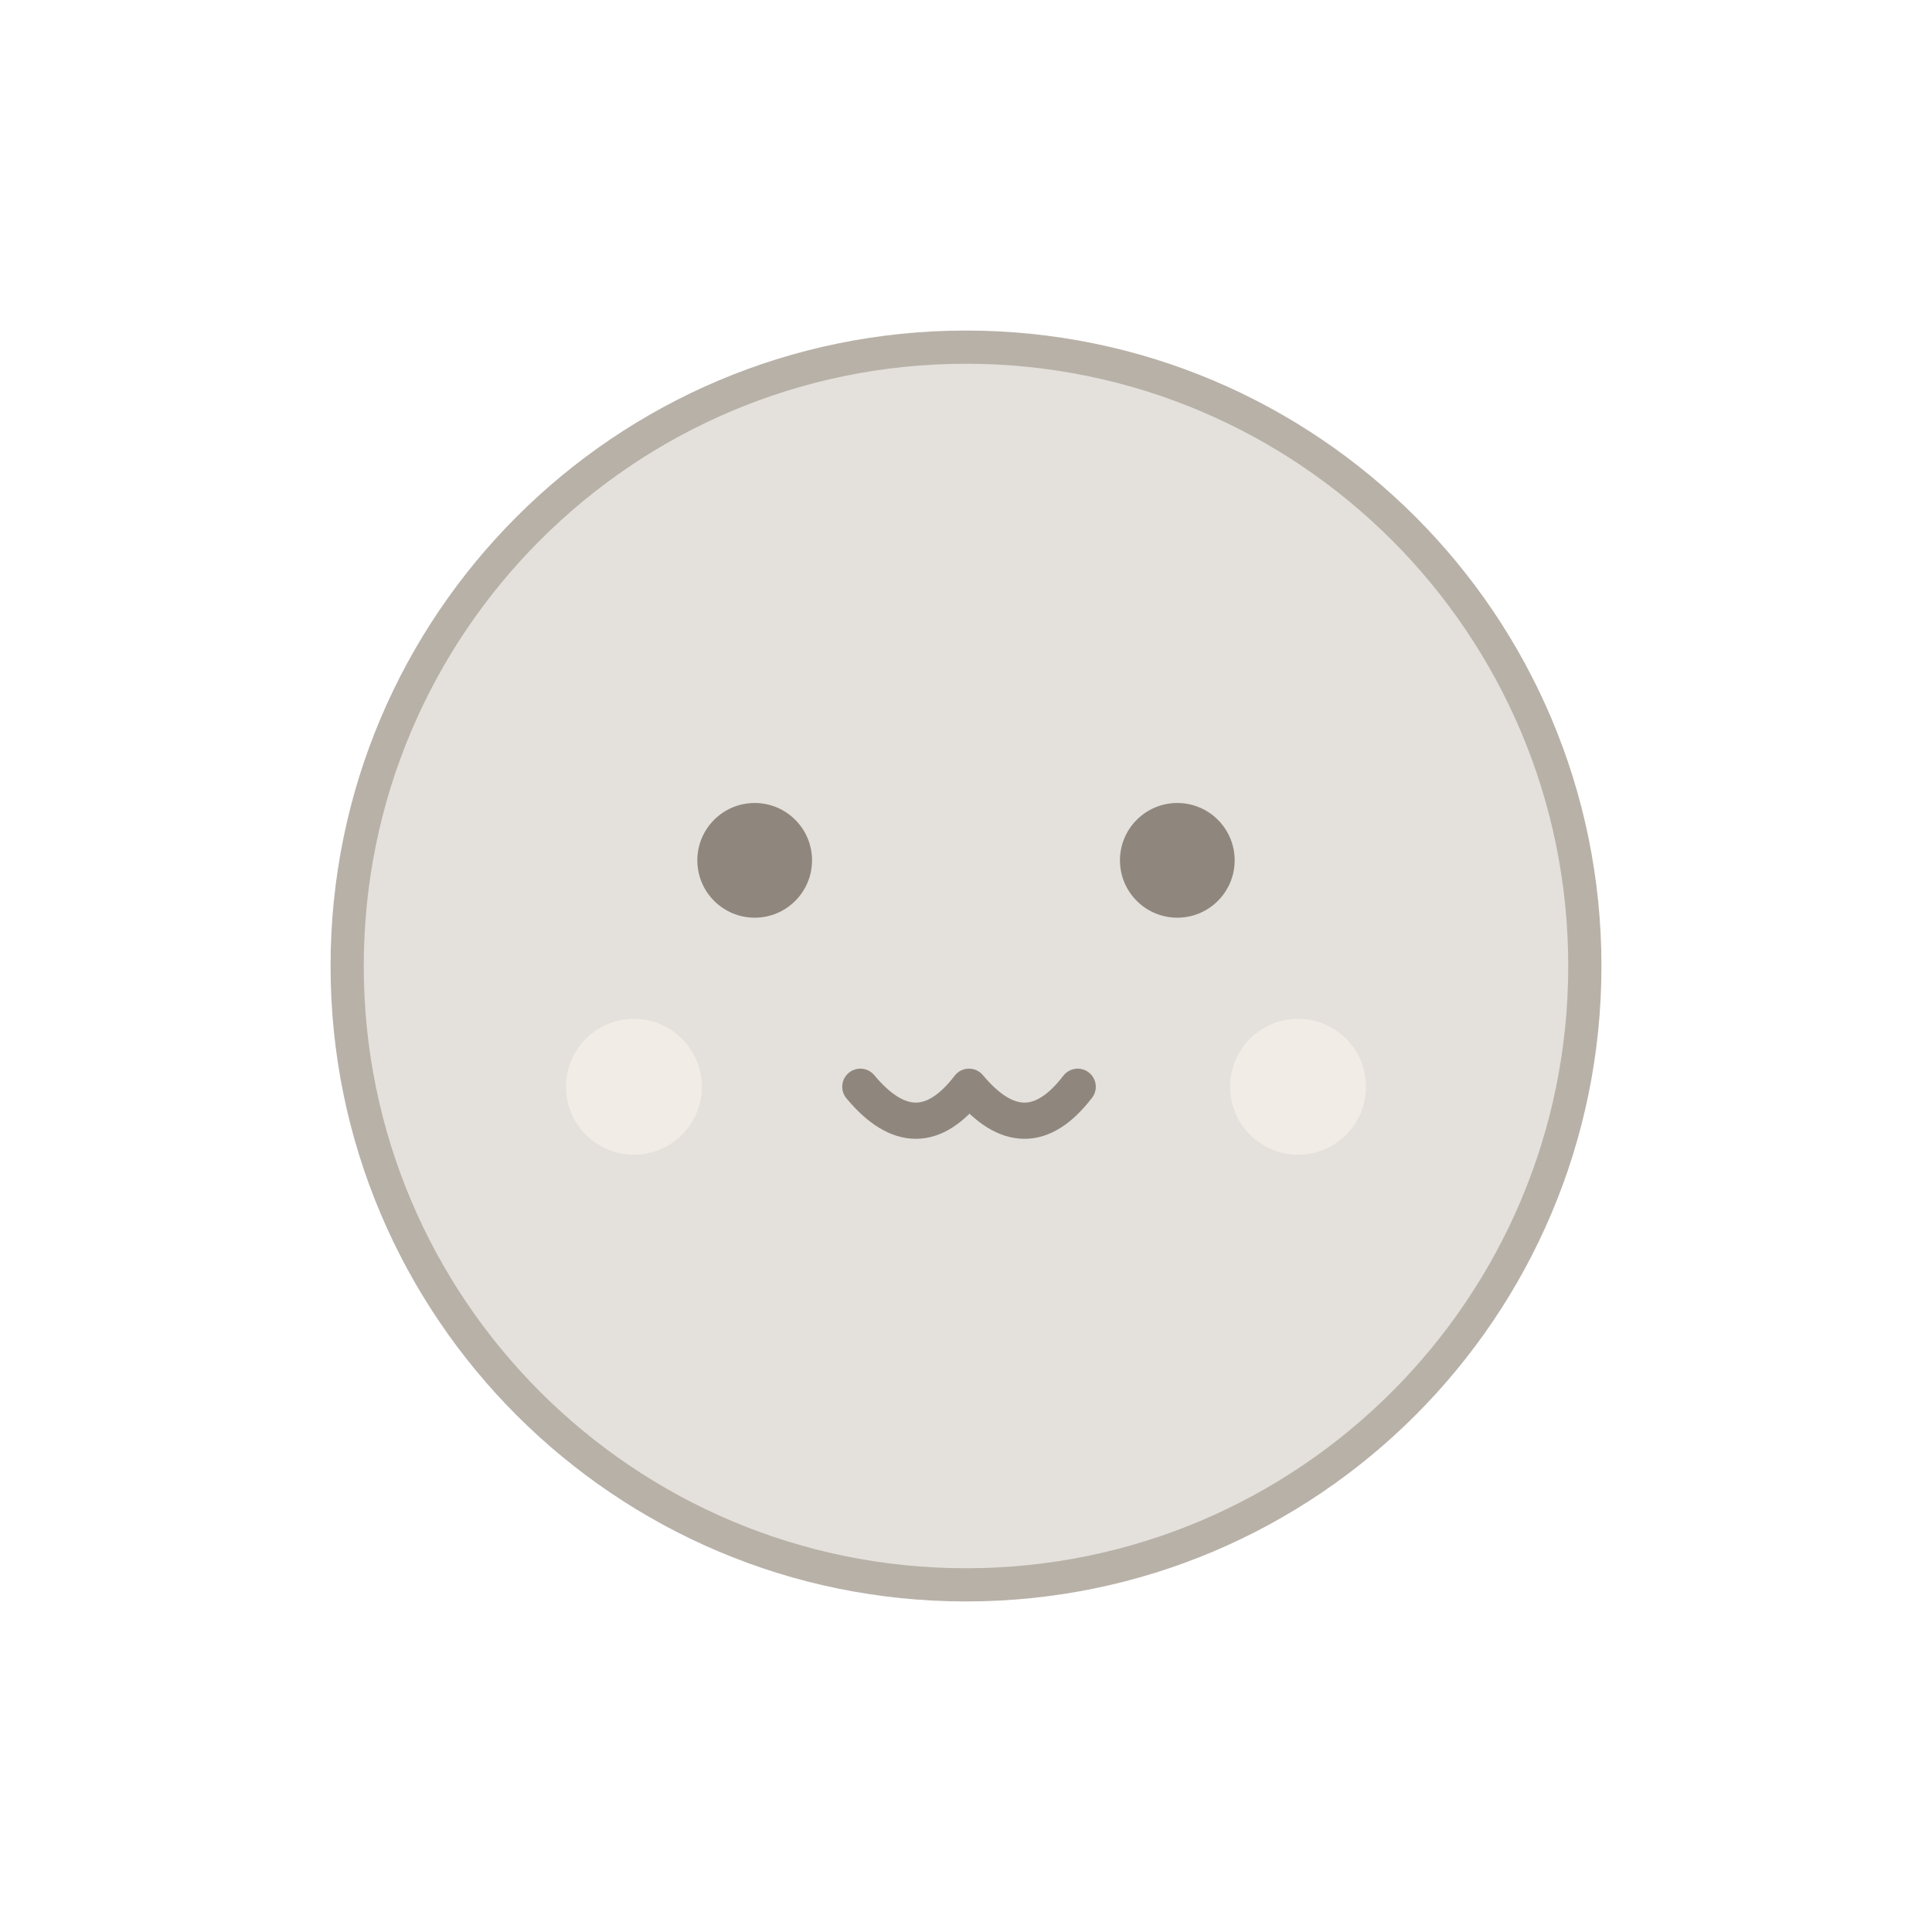
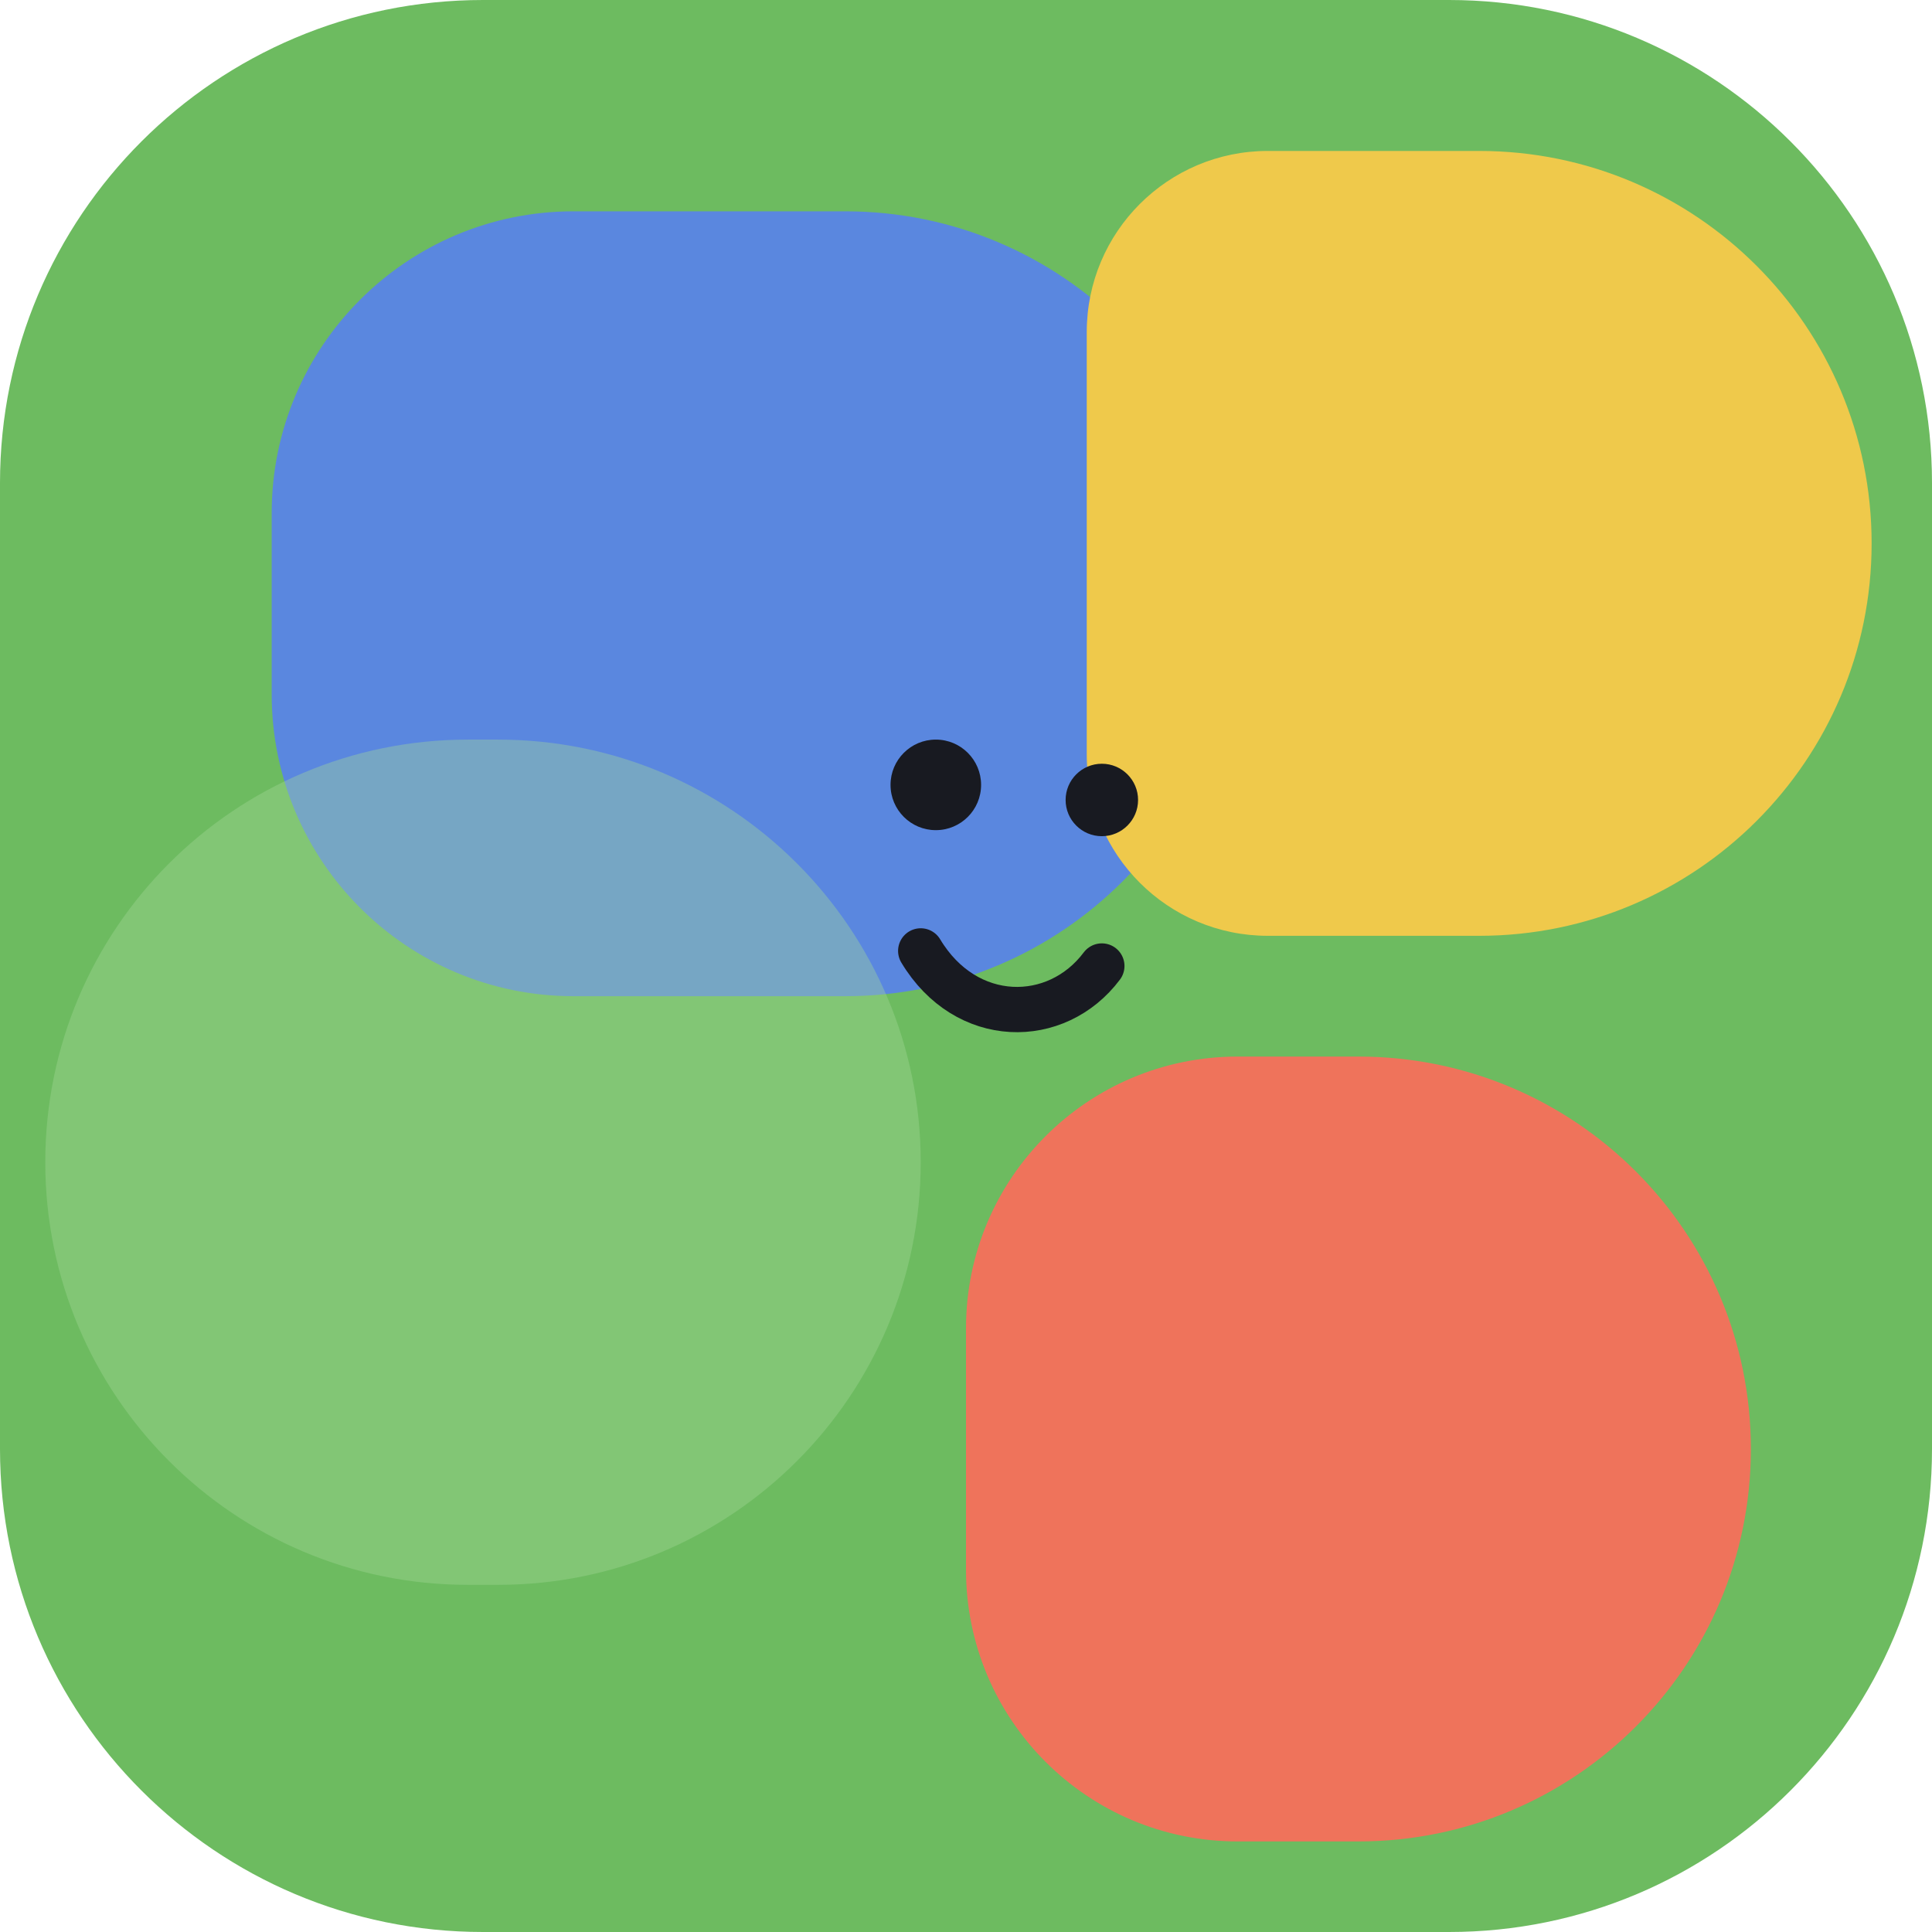
- <svg xmlns="http://www.w3.org/2000/svg" width="128" height="128" viewBox="0 0 128 128" fill="none">
-   <circle cx="64" cy="64" r="41" fill="#E4E1DC" />
-   <circle cx="64" cy="64" r="41" fill="none" stroke="#B8B1A8" stroke-width="2.2" />
-   <circle cx="50" cy="57" r="3.8" fill="#8F877E" />
-   <circle cx="78" cy="57" r="3.8" fill="#8F877E" />
-   <circle cx="42" cy="72" r="4.5" fill="#F1ECE5" />
-   <circle cx="86" cy="72" r="4.5" fill="#F1ECE5" />
-   <path d="M57 72C59.5 75 61.9 75 64.2 72C66.7 75 69.1 75 71.4 72" fill="none" stroke="#8F877E" stroke-linecap="round" stroke-linejoin="round" stroke-width="2.4" />
+ <svg xmlns="http://www.w3.org/2000/svg" width="256" height="256" viewBox="0 0 128 128" fill="none">
+   <rect width="128" height="128" rx="32" fill="#6DBB60" />
+   <path d="M18 34C18 22.954 26.954 14 38 14H56C70.359 14 82 25.641 82 40C82 54.359 70.359 66 56 66H38C26.954 66 18 57.046 18 46V34Z" fill="#5A87DF" />
+   <path d="M72 22C72 15.373 77.373 10 84 10H98C112.359 10 124 21.641 124 36C124 50.359 112.359 62 98 62H84C77.373 62 72 56.627 72 50V22Z" fill="#EFC94B" />
+   <path d="M64 88C64 78.059 72.059 70 82 70H90C104.359 70 116 81.641 116 96C116 110.359 104.359 122 90 122H82C72.059 122 64 113.941 64 104V88Z" fill="#EF735B" />
+   <path d="M31 105C15.536 105 3 92.464 3 77C3 61.536 15.536 49 31 49H33C48.464 49 61 61.536 61 77C61 92.464 48.464 105 33 105H31Z" fill="#A3D79A" fill-opacity="0.38" />
+   <circle cx="62" cy="52" r="3" fill="#181A21" />
+   <circle cx="73" cy="53" r="2.4" fill="#181A21" />
+   <path d="M61 63C64 68 70 68 73 64" stroke="#181A21" stroke-linecap="round" stroke-width="3" />
</svg>
